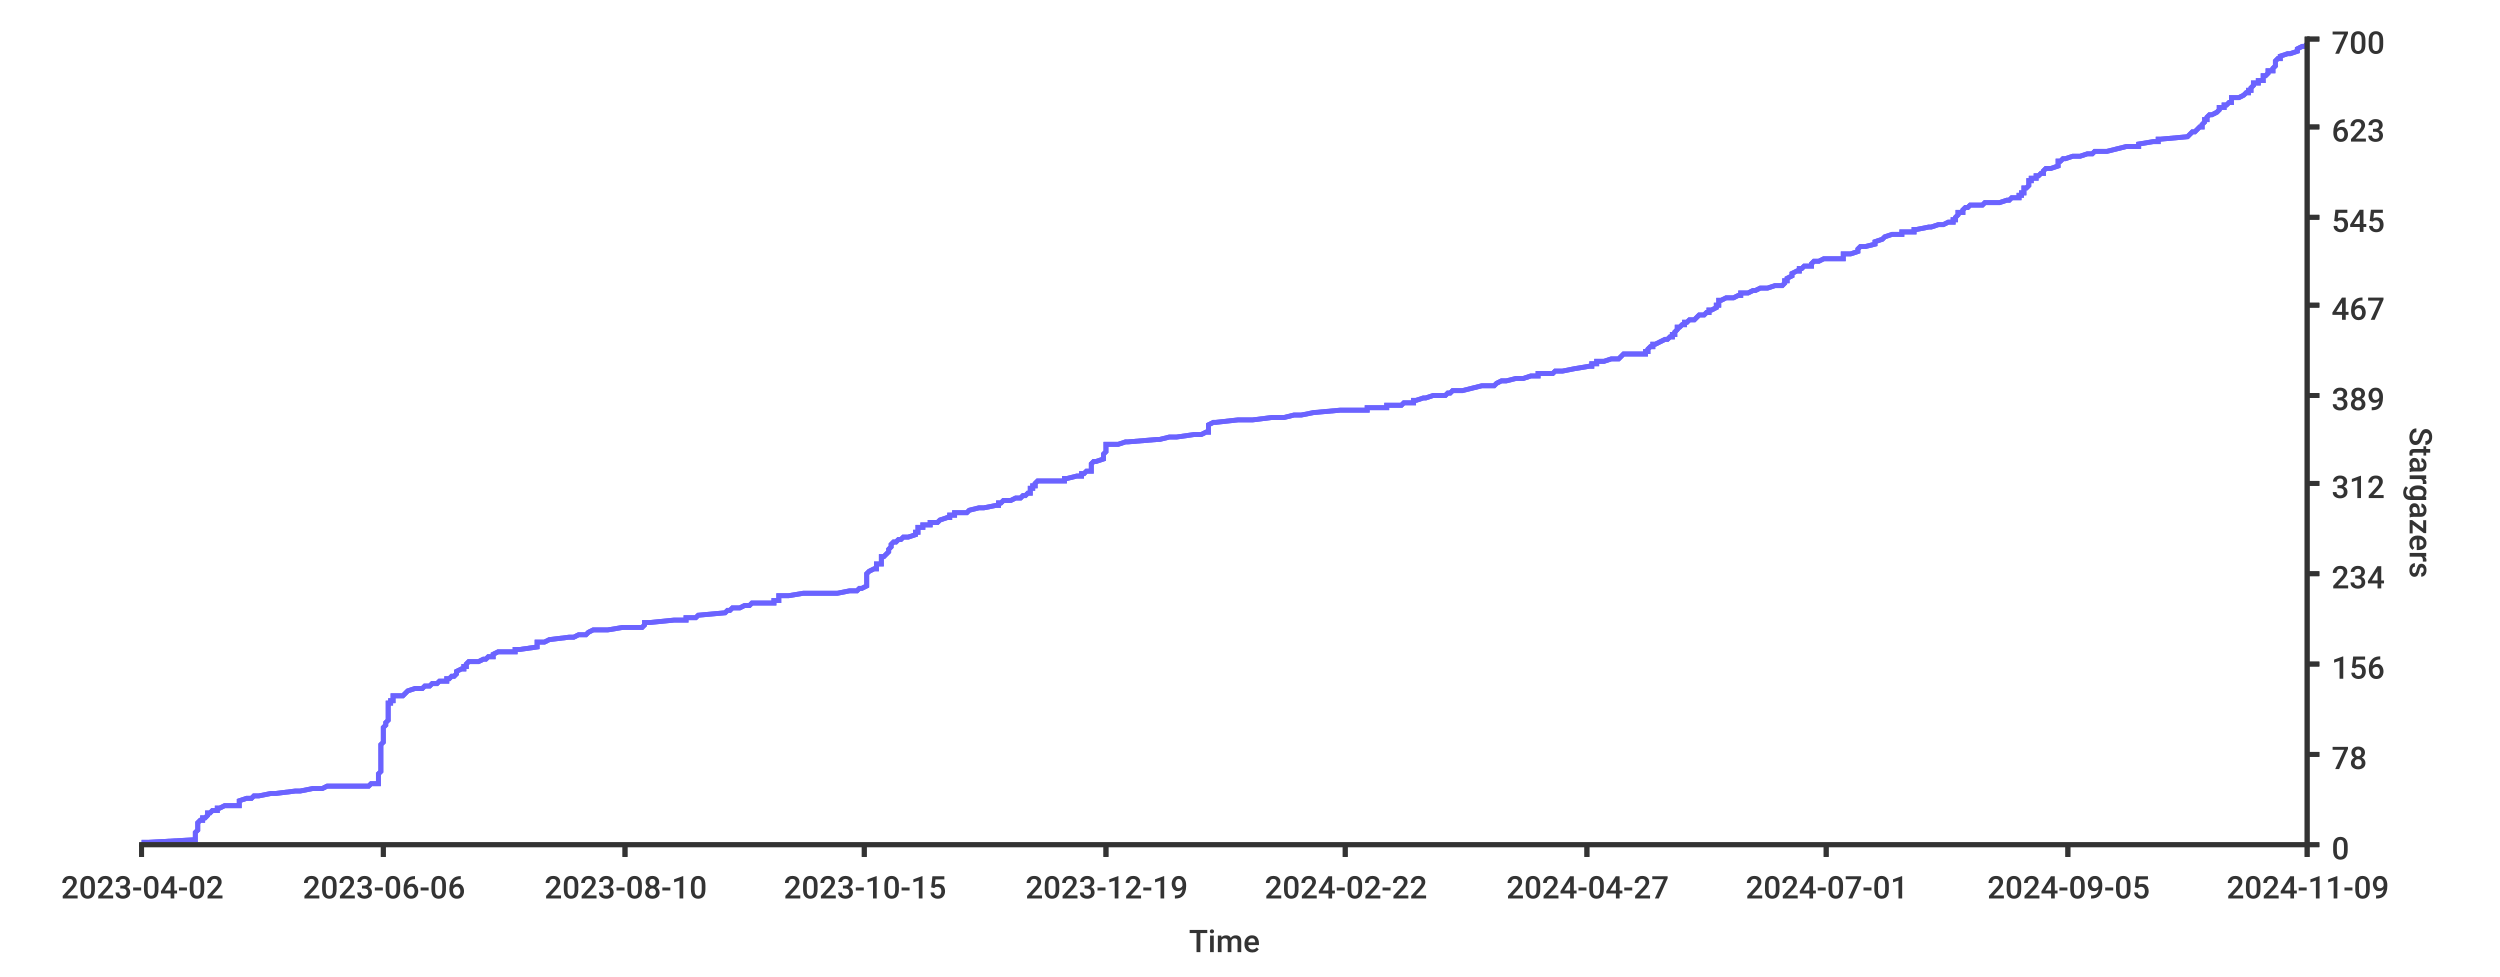
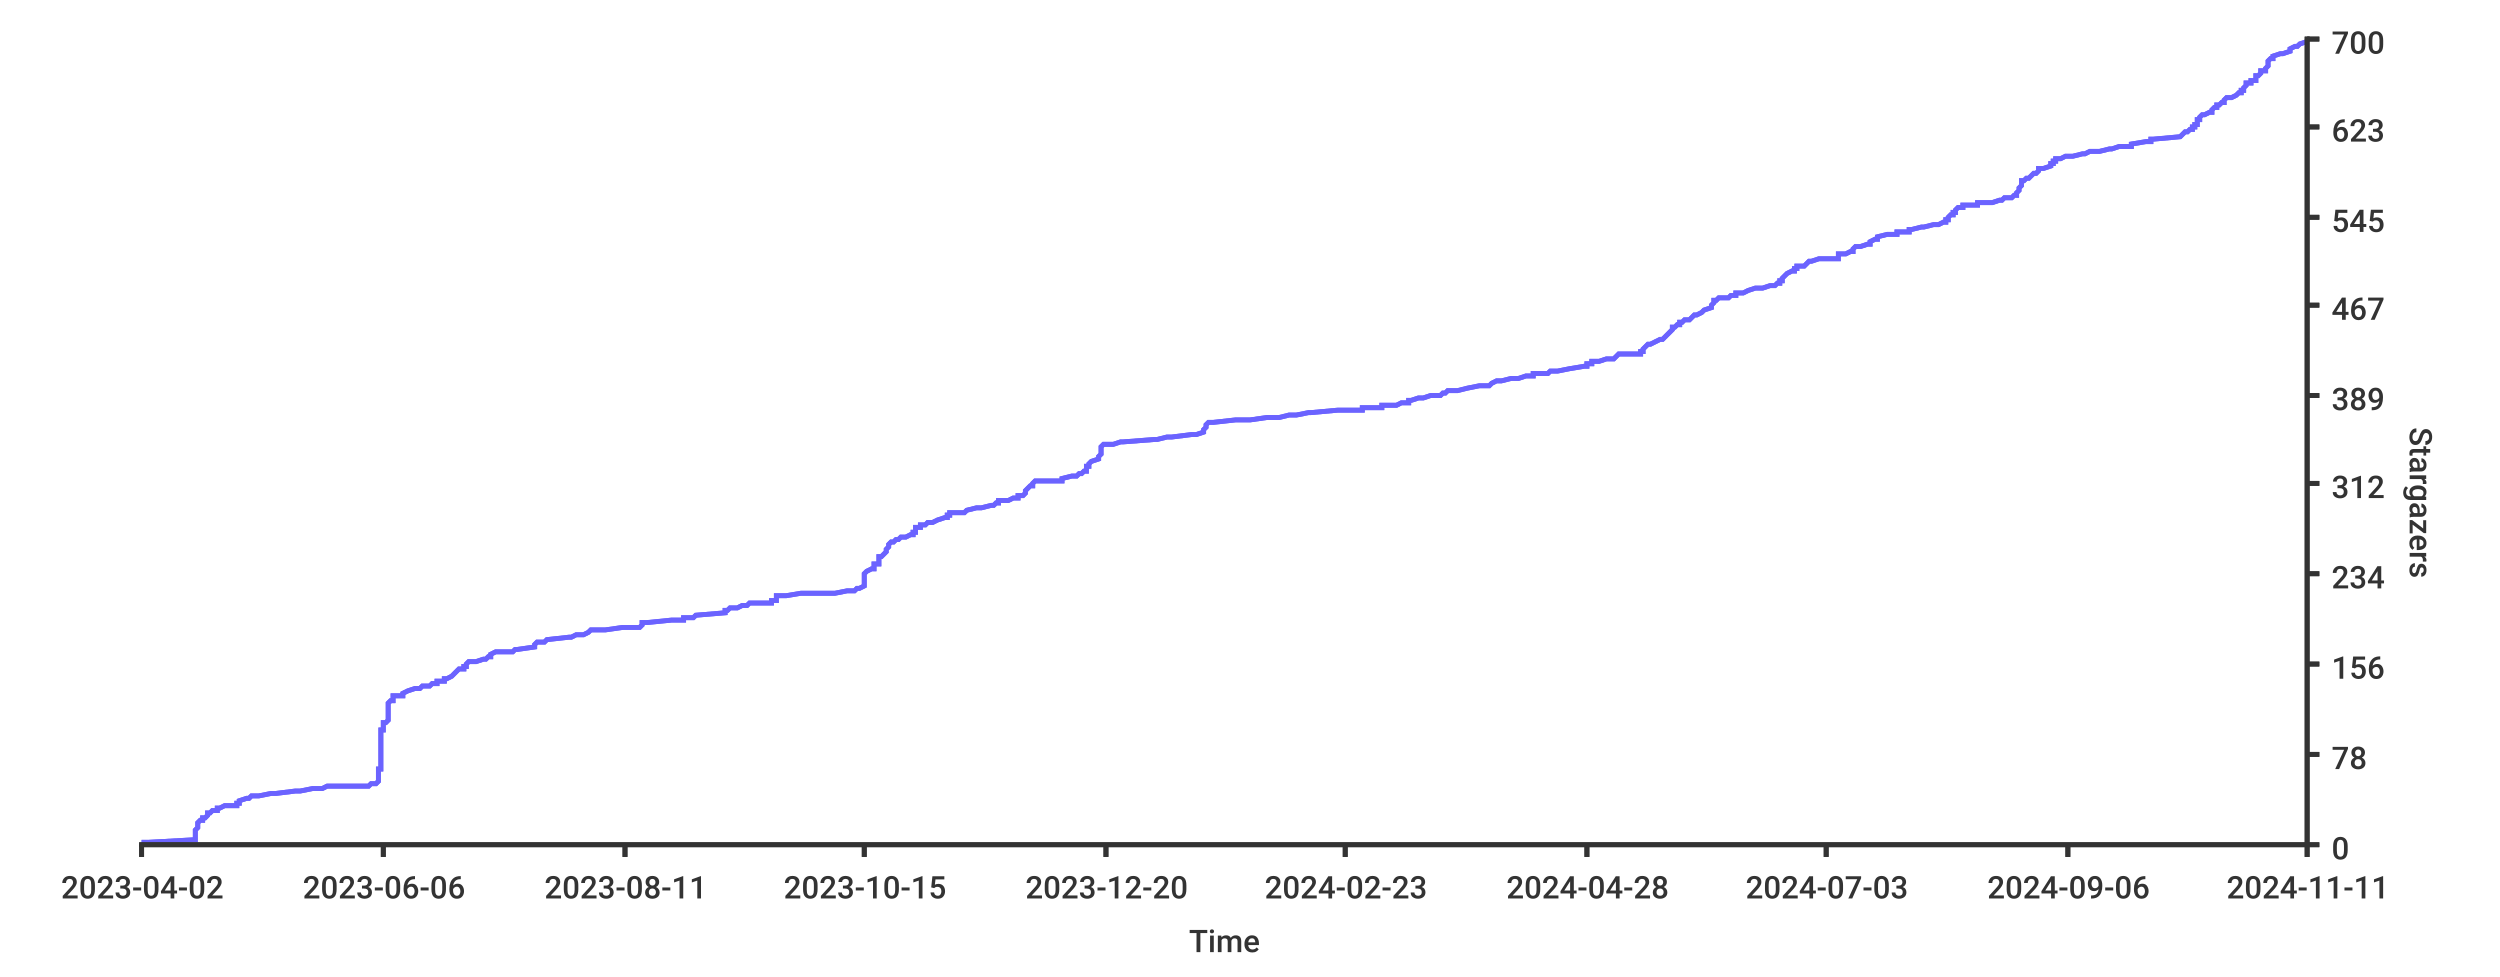
<svg xmlns="http://www.w3.org/2000/svg" width="1024px" height="400px">
  <style type="text/css">
path { fill: none; stroke: rgb(51,51,51); }
path.series { stroke: #6b63ff; }
rect.background { fill: rgb(255,255,255); stroke: none; }

text {
	stroke-width: 0;
	stroke: none;
	fill: rgba(51,51,51,1.0);
	font-size: 12.8px;
	font-family: 'Roboto Medium', sans-serif;
}
</style>
-   <rect x="0" y="0" width="1024px" height="400px" class="background" rx="8" />
-   <rect width="1024px" height="400px" class="background" rx="8" x="0" y="0" />
-   <path stroke-width="2" class="series" d="M 58 345 L 61 345 L 79 344 L 80 344 L 80 343 L 80 343 L 80 342 L 80 342 L 80 341 L 80 341 L 81 340 L 81 340 L 81 339 L 81 339 L 81 338 L 81 338 L 81 337 L 81 337 L 81 337 L 82 336 L 83 336 L 83 335 L 84 335 L 85 334 L 85 334 L 85 333 L 86 333 L 87 332 L 89 332 L 89 331 L 90 331 L 92 330 L 98 330 L 98 329 L 98 329 L 98 329 L 98 328 L 98 328 L 101 327 L 103 327 L 104 326 L 106 326 L 111 325 L 113 325 L 121 324 L 123 324 L 128 323 L 132 323 L 134 322 L 151 322 L 152 321 L 153 321 L 155 321 L 155 320 L 155 320 L 155 319 L 155 319 L 155 318 L 155 318 L 155 317 L 155 317 L 156 316 L 156 316 L 156 315 L 156 315 L 156 314 L 156 314 L 156 313 L 156 313 L 156 313 L 156 312 L 156 312 L 156 311 L 156 311 L 156 310 L 156 310 L 156 309 L 156 309 L 156 308 L 156 308 L 156 307 L 156 307 L 156 306 L 156 306 L 156 305 L 156 305 L 157 304 L 157 304 L 157 304 L 157 303 L 157 303 L 157 302 L 157 302 L 157 301 L 157 301 L 157 300 L 157 300 L 157 299 L 157 299 L 157 298 L 157 298 L 158 297 L 158 297 L 158 296 L 158 296 L 158 296 L 159 295 L 159 295 L 159 294 L 159 294 L 159 293 L 159 293 L 159 292 L 159 292 L 159 291 L 159 291 L 159 290 L 159 290 L 159 289 L 159 289 L 159 288 L 159 288 L 160 288 L 160 287 L 161 287 L 161 286 L 161 286 L 161 285 L 165 285 L 166 284 L 166 284 L 167 283 L 167 283 L 170 282 L 173 282 L 174 281 L 176 281 L 177 280 L 179 280 L 179 280 L 180 279 L 183 279 L 183 278 L 184 278 L 185 277 L 186 277 L 187 276 L 187 276 L 187 275 L 187 275 L 189 274 L 190 274 L 190 273 L 191 273 L 191 272 L 191 272 L 192 271 L 195 271 L 196 271 L 198 270 L 199 270 L 200 269 L 202 269 L 202 268 L 202 268 L 204 267 L 211 267 L 211 266 L 213 266 L 220 265 L 220 265 L 220 264 L 220 264 L 220 263 L 221 263 L 223 263 L 225 262 L 225 262 L 233 261 L 235 261 L 237 260 L 240 260 L 241 259 L 241 259 L 243 258 L 249 258 L 255 257 L 263 257 L 264 256 L 264 256 L 264 255 L 264 255 L 266 255 L 276 254 L 281 254 L 281 253 L 285 253 L 286 252 L 286 252 L 297 251 L 297 251 L 298 250 L 299 250 L 300 249 L 303 249 L 305 248 L 307 248 L 308 247 L 311 247 L 317 247 L 317 246 L 319 246 L 319 245 L 319 245 L 319 244 L 323 244 L 329 243 L 343 243 L 348 242 L 351 242 L 352 241 L 353 241 L 355 240 L 355 240 L 355 239 L 355 239 L 355 238 L 355 238 L 355 238 L 355 237 L 355 237 L 355 236 L 355 236 L 355 235 L 355 235 L 356 234 L 356 234 L 358 233 L 359 233 L 359 232 L 359 232 L 359 231 L 361 231 L 361 230 L 361 230 L 361 230 L 361 229 L 361 229 L 361 228 L 362 228 L 363 227 L 363 227 L 364 226 L 364 226 L 364 225 L 364 225 L 365 224 L 365 224 L 365 223 L 365 223 L 366 222 L 367 222 L 367 222 L 368 221 L 369 221 L 370 220 L 372 220 L 375 219 L 375 219 L 375 218 L 376 218 L 376 217 L 376 217 L 376 216 L 378 216 L 378 215 L 381 215 L 381 214 L 382 214 L 384 214 L 385 213 L 385 213 L 388 212 L 389 212 L 389 211 L 391 211 L 391 210 L 396 210 L 397 209 L 397 209 L 401 208 L 403 208 L 408 207 L 409 207 L 409 206 L 410 206 L 411 205 L 411 205 L 414 205 L 416 204 L 418 204 L 419 203 L 420 203 L 421 202 L 422 202 L 422 201 L 422 201 L 422 200 L 423 200 L 423 199 L 424 199 L 424 198 L 424 198 L 425 197 L 430 197 L 436 197 L 436 196 L 437 196 L 441 195 L 443 195 L 443 194 L 444 194 L 445 193 L 447 193 L 447 192 L 447 192 L 447 191 L 447 191 L 447 190 L 447 190 L 448 189 L 448 189 L 449 189 L 452 188 L 452 188 L 452 187 L 452 187 L 452 186 L 452 186 L 453 185 L 453 185 L 453 184 L 453 184 L 453 183 L 453 183 L 453 182 L 458 182 L 461 181 L 461 181 L 462 181 L 474 180 L 475 180 L 479 179 L 482 179 L 489 178 L 492 178 L 494 177 L 495 177 L 495 176 L 495 176 L 495 175 L 495 175 L 495 174 L 495 174 L 497 173 L 498 173 L 507 172 L 510 172 L 513 172 L 521 171 L 526 171 L 530 170 L 533 170 L 538 169 L 538 169 L 549 168 L 560 168 L 560 167 L 568 167 L 568 166 L 574 166 L 575 165 L 579 165 L 579 164 L 579 164 L 580 164 L 583 163 L 584 163 L 587 162 L 592 162 L 593 161 L 594 161 L 595 160 L 599 160 L 603 159 L 603 159 L 607 158 L 612 158 L 613 157 L 613 157 L 615 156 L 616 156 L 617 156 L 621 155 L 624 155 L 627 154 L 630 154 L 630 153 L 636 153 L 637 152 L 640 152 L 645 151 L 645 151 L 651 150 L 652 150 L 652 149 L 654 149 L 654 148 L 657 148 L 657 148 L 660 147 L 663 147 L 664 146 L 664 146 L 665 145 L 674 145 L 674 144 L 675 144 L 675 143 L 675 143 L 676 142 L 677 142 L 677 141 L 678 141 L 680 140 L 680 140 L 682 139 L 682 139 L 683 139 L 684 138 L 685 138 L 685 137 L 686 137 L 686 136 L 686 136 L 687 135 L 687 135 L 687 134 L 688 134 L 689 133 L 690 133 L 690 132 L 691 132 L 692 131 L 692 131 L 694 131 L 695 130 L 695 130 L 696 129 L 698 129 L 699 128 L 700 128 L 700 127 L 701 127 L 703 126 L 703 126 L 703 125 L 704 125 L 704 124 L 704 124 L 704 123 L 705 123 L 705 123 L 707 122 L 710 122 L 712 121 L 713 121 L 713 120 L 716 120 L 718 119 L 719 119 L 721 118 L 724 118 L 727 117 L 730 117 L 731 116 L 731 116 L 731 115 L 731 115 L 732 115 L 732 114 L 732 114 L 734 113 L 734 113 L 734 112 L 734 112 L 736 111 L 737 111 L 737 110 L 738 110 L 739 109 L 742 109 L 742 108 L 742 108 L 743 107 L 745 107 L 747 106 L 750 106 L 755 106 L 755 105 L 755 105 L 755 104 L 758 104 L 761 103 L 761 103 L 761 102 L 761 102 L 762 101 L 764 101 L 768 100 L 768 100 L 768 99 L 768 99 L 771 98 L 771 98 L 771 98 L 772 97 L 772 97 L 775 96 L 779 96 L 779 95 L 784 95 L 784 94 L 785 94 L 790 93 L 791 93 L 794 92 L 796 92 L 798 91 L 800 91 L 800 90 L 800 90 L 801 90 L 801 89 L 801 89 L 802 88 L 802 88 L 802 87 L 804 87 L 804 86 L 804 86 L 805 85 L 806 85 L 807 84 L 812 84 L 813 83 L 819 83 L 822 82 L 822 82 L 823 82 L 824 81 L 827 81 L 827 80 L 828 80 L 828 79 L 829 79 L 829 78 L 829 78 L 829 77 L 830 77 L 831 76 L 831 76 L 831 75 L 831 75 L 831 74 L 832 74 L 832 73 L 832 73 L 834 73 L 834 72 L 835 72 L 836 71 L 837 71 L 837 70 L 837 70 L 838 69 L 840 69 L 843 68 L 843 68 L 843 67 L 843 67 L 843 66 L 844 66 L 845 65 L 845 65 L 846 65 L 849 64 L 852 64 L 855 63 L 857 63 L 858 62 L 863 62 L 867 61 L 867 61 L 871 60 L 876 60 L 876 59 L 876 59 L 882 58 L 884 58 L 884 57 L 885 57 L 885 57 L 896 56 L 896 56 L 897 55 L 897 55 L 898 54 L 899 54 L 900 53 L 900 53 L 901 52 L 902 52 L 902 51 L 902 51 L 903 50 L 903 50 L 903 49 L 904 49 L 904 49 L 904 48 L 904 48 L 905 47 L 906 47 L 908 46 L 908 46 L 909 45 L 909 45 L 909 44 L 911 44 L 911 43 L 912 43 L 913 42 L 914 42 L 914 41 L 914 41 L 914 40 L 917 40 L 917 40 L 919 39 L 919 39 L 920 38 L 921 38 L 921 37 L 922 37 L 922 36 L 922 36 L 923 35 L 923 35 L 923 34 L 925 34 L 925 33 L 927 33 L 927 32 L 927 32 L 927 32 L 927 31 L 928 31 L 929 30 L 929 30 L 929 29 L 931 29 L 931 28 L 931 28 L 932 27 L 932 27 L 932 26 L 932 26 L 932 25 L 932 25 L 933 24 L 933 24 L 934 24 L 934 23 L 934 23 L 937 22 L 938 22 L 941 21 L 941 21 L 941 20 L 941 20 L 943 19 L 944 19 L 945 18 L 945 18" />
-   <path stroke-width="2" class="series" d="M 58 345 L 61 345 L 79 344 L 80 344 L 80 343 L 80 343 L 80 342 L 80 342 L 80 341 L 80 341 L 81 340 L 81 340 L 81 339 L 81 339 L 81 338 L 81 338 L 81 337 L 81 337 L 81 337 L 82 336 L 83 336 L 83 335 L 84 335 L 85 334 L 85 334 L 85 333 L 86 333 L 87 332 L 89 332 L 89 331 L 90 331 L 92 330 L 98 330 L 98 329 L 98 329 L 98 329 L 98 328 L 98 328 L 101 327 L 103 327 L 104 326 L 106 326 L 111 325 L 113 325 L 121 324 L 123 324 L 128 323 L 132 323 L 134 322 L 151 322 L 152 321 L 153 321 L 155 321 L 155 320 L 155 320 L 155 319 L 155 319 L 155 318 L 155 318 L 155 317 L 155 317 L 156 316 L 156 316 L 156 315 L 156 315 L 156 314 L 156 314 L 156 313 L 156 313 L 156 313 L 156 312 L 156 312 L 156 311 L 156 311 L 156 310 L 156 310 L 156 309 L 156 309 L 156 308 L 156 308 L 156 307 L 156 307 L 156 306 L 156 306 L 156 305 L 156 305 L 157 304 L 157 304 L 157 304 L 157 303 L 157 303 L 157 302 L 157 302 L 157 301 L 157 301 L 157 300 L 157 300 L 157 299 L 157 299 L 157 298 L 157 298 L 158 297 L 158 297 L 158 296 L 158 296 L 158 296 L 159 295 L 159 295 L 159 294 L 159 294 L 159 293 L 159 293 L 159 292 L 159 292 L 159 291 L 159 291 L 159 290 L 159 290 L 159 289 L 159 289 L 159 288 L 159 288 L 160 288 L 160 287 L 161 287 L 161 286 L 161 286 L 161 285 L 165 285 L 166 284 L 166 284 L 167 283 L 167 283 L 170 282 L 173 282 L 174 281 L 176 281 L 177 280 L 179 280 L 179 280 L 180 279 L 183 279 L 183 278 L 184 278 L 185 277 L 186 277 L 187 276 L 187 276 L 187 275 L 187 275 L 189 274 L 190 274 L 190 273 L 191 273 L 191 272 L 191 272 L 192 271 L 195 271 L 196 271 L 198 270 L 199 270 L 200 269 L 202 269 L 202 268 L 202 268 L 204 267 L 211 267 L 211 266 L 213 266 L 220 265 L 220 265 L 220 264 L 220 264 L 220 263 L 221 263 L 223 263 L 225 262 L 225 262 L 233 261 L 235 261 L 237 260 L 240 260 L 241 259 L 241 259 L 243 258 L 249 258 L 255 257 L 263 257 L 264 256 L 264 256 L 264 255 L 264 255 L 266 255 L 276 254 L 281 254 L 281 253 L 285 253 L 286 252 L 286 252 L 297 251 L 297 251 L 298 250 L 299 250 L 300 249 L 303 249 L 305 248 L 307 248 L 308 247 L 311 247 L 317 247 L 317 246 L 319 246 L 319 245 L 319 245 L 319 244 L 323 244 L 329 243 L 343 243 L 348 242 L 351 242 L 352 241 L 353 241 L 355 240 L 355 240 L 355 239 L 355 239 L 355 238 L 355 238 L 355 238 L 355 237 L 355 237 L 355 236 L 355 236 L 355 235 L 355 235 L 356 234 L 356 234 L 358 233 L 359 233 L 359 232 L 359 232 L 359 231 L 361 231 L 361 230 L 361 230 L 361 230 L 361 229 L 361 229 L 361 228 L 362 228 L 363 227 L 363 227 L 364 226 L 364 226 L 364 225 L 364 225 L 365 224 L 365 224 L 365 223 L 365 223 L 366 222 L 367 222 L 367 222 L 368 221 L 369 221 L 370 220 L 372 220 L 375 219 L 375 219 L 375 218 L 376 218 L 376 217 L 376 217 L 376 216 L 378 216 L 378 215 L 381 215 L 381 214 L 382 214 L 384 214 L 385 213 L 385 213 L 388 212 L 389 212 L 389 211 L 391 211 L 391 210 L 396 210 L 397 209 L 397 209 L 401 208 L 403 208 L 408 207 L 409 207 L 409 206 L 410 206 L 411 205 L 411 205 L 414 205 L 416 204 L 418 204 L 419 203 L 420 203 L 421 202 L 422 202 L 422 201 L 422 201 L 422 200 L 423 200 L 423 199 L 424 199 L 424 198 L 424 198 L 425 197 L 430 197 L 436 197 L 436 196 L 437 196 L 441 195 L 443 195 L 443 194 L 444 194 L 445 193 L 447 193 L 447 192 L 447 192 L 447 191 L 447 191 L 447 190 L 447 190 L 448 189 L 448 189 L 449 189 L 452 188 L 452 188 L 452 187 L 452 187 L 452 186 L 452 186 L 453 185 L 453 185 L 453 184 L 453 184 L 453 183 L 453 183 L 453 182 L 458 182 L 461 181 L 461 181 L 462 181 L 474 180 L 475 180 L 479 179 L 482 179 L 489 178 L 492 178 L 494 177 L 495 177 L 495 176 L 495 176 L 495 175 L 495 175 L 495 174 L 495 174 L 497 173 L 498 173 L 507 172 L 510 172 L 513 172 L 521 171 L 526 171 L 530 170 L 533 170 L 538 169 L 538 169 L 549 168 L 560 168 L 560 167 L 568 167 L 568 166 L 574 166 L 575 165 L 579 165 L 579 164 L 579 164 L 580 164 L 583 163 L 584 163 L 587 162 L 592 162 L 593 161 L 594 161 L 595 160 L 599 160 L 603 159 L 603 159 L 607 158 L 612 158 L 613 157 L 613 157 L 615 156 L 616 156 L 617 156 L 621 155 L 624 155 L 627 154 L 630 154 L 630 153 L 636 153 L 637 152 L 640 152 L 645 151 L 645 151 L 651 150 L 652 150 L 652 149 L 654 149 L 654 148 L 657 148 L 657 148 L 660 147 L 663 147 L 664 146 L 664 146 L 665 145 L 674 145 L 674 144 L 675 144 L 675 143 L 675 143 L 676 142 L 677 142 L 677 141 L 678 141 L 680 140 L 680 140 L 682 139 L 682 139 L 683 139 L 684 138 L 685 138 L 685 137 L 686 137 L 686 136 L 686 136 L 687 135 L 687 135 L 687 134 L 688 134 L 689 133 L 690 133 L 690 132 L 691 132 L 692 131 L 692 131 L 694 131 L 695 130 L 695 130 L 696 129 L 698 129 L 699 128 L 700 128 L 700 127 L 701 127 L 703 126 L 703 126 L 703 125 L 704 125 L 704 124 L 704 124 L 704 123 L 705 123 L 705 123 L 707 122 L 710 122 L 712 121 L 713 121 L 713 120 L 716 120 L 718 119 L 719 119 L 721 118 L 724 118 L 727 117 L 730 117 L 731 116 L 731 116 L 731 115 L 731 115 L 732 115 L 732 114 L 732 114 L 734 113 L 734 113 L 734 112 L 734 112 L 736 111 L 737 111 L 737 110 L 738 110 L 739 109 L 742 109 L 742 108 L 742 108 L 743 107 L 745 107 L 747 106 L 750 106 L 755 106 L 755 105 L 755 105 L 755 104 L 758 104 L 761 103 L 761 103 L 761 102 L 761 102 L 762 101 L 764 101 L 768 100 L 768 100 L 768 99 L 768 99 L 771 98 L 771 98 L 771 98 L 772 97 L 772 97 L 775 96 L 779 96 L 779 95 L 784 95 L 784 94 L 785 94 L 790 93 L 791 93 L 794 92 L 796 92 L 798 91 L 800 91 L 800 90 L 800 90 L 801 90 L 801 89 L 801 89 L 802 88 L 802 88 L 802 87 L 804 87 L 804 86 L 804 86 L 805 85 L 806 85 L 807 84 L 812 84 L 813 83 L 819 83 L 822 82 L 822 82 L 823 82 L 824 81 L 827 81 L 827 80 L 828 80 L 828 79 L 829 79 L 829 78 L 829 78 L 829 77 L 830 77 L 831 76 L 831 76 L 831 75 L 831 75 L 831 74 L 832 74 L 832 73 L 832 73 L 834 73 L 834 72 L 835 72 L 836 71 L 837 71 L 837 70 L 837 70 L 838 69 L 840 69 L 843 68 L 843 68 L 843 67 L 843 67 L 843 66 L 844 66 L 845 65 L 845 65 L 846 65 L 849 64 L 852 64 L 855 63 L 857 63 L 858 62 L 863 62 L 867 61 L 867 61 L 871 60 L 876 60 L 876 59 L 876 59 L 882 58 L 884 58 L 884 57 L 885 57 L 885 57 L 896 56 L 896 56 L 897 55 L 897 55 L 898 54 L 899 54 L 900 53 L 900 53 L 901 52 L 902 52 L 902 51 L 902 51 L 903 50 L 903 50 L 903 49 L 904 49 L 904 49 L 904 48 L 904 48 L 905 47 L 906 47 L 908 46 L 908 46 L 909 45 L 909 45 L 909 44 L 911 44 L 911 43 L 912 43 L 913 42 L 914 42 L 914 41 L 914 41 L 914 40 L 917 40 L 917 40 L 919 39 L 919 39 L 920 38 L 921 38 L 921 37 L 922 37 L 922 36 L 922 36 L 923 35 L 923 35 L 923 34 L 925 34 L 925 33 L 927 33 L 927 32 L 927 32 L 927 32 L 927 31 L 928 31 L 929 30 L 929 30 L 929 29 L 931 29 L 931 28 L 931 28 L 932 27 L 932 27 L 932 26 L 932 26 L 932 25 L 932 25 L 933 24 L 933 24 L 934 24 L 934 23 L 934 23 L 937 22 L 938 22 L 941 21 L 941 21 L 941 20 L 941 20 L 943 19 L 944 19 L 945 18 L 945 18" />
+   <rect y="0" width="1024px" height="400px" class="background" rx="8" x="0" />
+   <rect height="400px" class="background" rx="8" x="0" y="0" width="1024px" />
+   <path stroke-width="2" class="series" d="M 58 345 L 61 345 L 79 344 L 80 344 L 80 343 L 80 343 L 80 342 L 80 342 L 80 341 L 80 341 L 80 340 L 80 340 L 81 339 L 81 339 L 81 338 L 81 338 L 81 337 L 81 337 L 81 337 L 82 336 L 83 336 L 83 335 L 84 335 L 85 334 L 85 334 L 85 333 L 86 333 L 87 332 L 89 332 L 89 331 L 90 331 L 92 330 L 97 330 L 97 329 L 97 329 L 98 329 L 98 328 L 98 328 L 101 327 L 102 327 L 103 326 L 106 326 L 111 325 L 113 325 L 121 324 L 123 324 L 128 323 L 132 323 L 134 322 L 151 322 L 152 321 L 152 321 L 154 321 L 155 320 L 155 320 L 155 319 L 155 319 L 155 318 L 155 318 L 155 317 L 155 317 L 155 316 L 155 316 L 155 315 L 156 315 L 156 314 L 156 314 L 156 313 L 156 313 L 156 313 L 156 312 L 156 312 L 156 311 L 156 311 L 156 310 L 156 310 L 156 309 L 156 309 L 156 308 L 156 308 L 156 307 L 156 307 L 156 306 L 156 306 L 156 305 L 156 305 L 156 304 L 156 304 L 156 304 L 156 303 L 156 303 L 156 302 L 156 302 L 156 301 L 156 301 L 156 300 L 156 300 L 156 299 L 157 299 L 157 298 L 157 298 L 157 297 L 157 297 L 157 296 L 158 296 L 158 296 L 159 295 L 159 295 L 159 294 L 159 294 L 159 293 L 159 293 L 159 292 L 159 292 L 159 291 L 159 291 L 159 290 L 159 290 L 159 289 L 159 289 L 159 288 L 159 288 L 159 288 L 160 287 L 161 287 L 161 286 L 161 286 L 161 285 L 165 285 L 165 284 L 165 284 L 167 283 L 167 283 L 170 282 L 172 282 L 173 281 L 176 281 L 177 280 L 178 280 L 179 280 L 179 279 L 182 279 L 182 278 L 183 278 L 185 277 L 185 277 L 186 276 L 186 276 L 187 275 L 187 275 L 188 274 L 190 274 L 190 273 L 191 273 L 191 272 L 191 272 L 192 271 L 194 271 L 195 271 L 198 270 L 199 270 L 200 269 L 201 269 L 201 268 L 201 268 L 203 267 L 210 267 L 211 266 L 212 266 L 219 265 L 219 265 L 219 264 L 219 264 L 220 263 L 221 263 L 223 263 L 224 262 L 224 262 L 233 261 L 234 261 L 236 260 L 239 260 L 241 259 L 241 259 L 242 258 L 248 258 L 255 257 L 262 257 L 263 256 L 263 256 L 263 255 L 263 255 L 265 255 L 275 254 L 280 254 L 280 253 L 284 253 L 285 252 L 285 252 L 297 251 L 297 251 L 297 250 L 298 250 L 299 249 L 302 249 L 304 248 L 306 248 L 307 247 L 310 247 L 316 247 L 316 246 L 318 246 L 318 245 L 318 245 L 318 244 L 322 244 L 328 243 L 342 243 L 347 242 L 350 242 L 351 241 L 352 241 L 354 240 L 354 240 L 354 239 L 354 239 L 354 238 L 354 238 L 354 238 L 354 237 L 354 237 L 354 236 L 354 236 L 354 235 L 354 235 L 355 234 L 355 234 L 357 233 L 358 233 L 358 232 L 358 232 L 358 231 L 360 231 L 360 230 L 360 230 L 360 230 L 360 229 L 360 229 L 360 228 L 361 228 L 362 227 L 362 227 L 363 226 L 363 226 L 363 225 L 363 225 L 364 224 L 364 224 L 364 223 L 364 223 L 365 222 L 366 222 L 366 222 L 367 221 L 368 221 L 369 220 L 371 220 L 373 219 L 374 219 L 374 218 L 375 218 L 375 217 L 375 217 L 375 216 L 377 216 L 377 215 L 379 215 L 380 214 L 380 214 L 382 214 L 384 213 L 384 213 L 387 212 L 388 212 L 388 211 L 389 211 L 389 210 L 395 210 L 396 209 L 396 209 L 400 208 L 402 208 L 406 207 L 407 207 L 408 206 L 409 206 L 409 205 L 409 205 L 413 205 L 415 204 L 417 204 L 417 203 L 419 203 L 420 202 L 420 202 L 420 201 L 420 201 L 421 200 L 421 200 L 422 199 L 423 199 L 423 198 L 423 198 L 424 197 L 429 197 L 435 197 L 435 196 L 435 196 L 439 195 L 441 195 L 442 194 L 443 194 L 444 193 L 445 193 L 445 192 L 445 192 L 445 191 L 446 191 L 446 190 L 446 190 L 447 189 L 447 189 L 447 189 L 450 188 L 450 188 L 450 187 L 450 187 L 451 186 L 451 186 L 451 185 L 451 185 L 451 184 L 451 184 L 451 183 L 451 183 L 452 182 L 456 182 L 459 181 L 459 181 L 460 181 L 473 180 L 474 180 L 478 179 L 480 179 L 488 178 L 490 178 L 493 177 L 493 177 L 493 176 L 493 176 L 494 175 L 494 175 L 494 174 L 494 174 L 495 173 L 497 173 L 506 172 L 508 172 L 512 172 L 519 171 L 524 171 L 528 170 L 531 170 L 536 169 L 537 169 L 548 168 L 558 168 L 558 167 L 566 167 L 566 166 L 572 166 L 574 165 L 577 165 L 577 164 L 578 164 L 578 164 L 581 163 L 583 163 L 586 162 L 590 162 L 591 161 L 592 161 L 593 160 L 597 160 L 601 159 L 601 159 L 606 158 L 610 158 L 611 157 L 611 157 L 613 156 L 614 156 L 615 156 L 619 155 L 622 155 L 625 154 L 628 154 L 628 153 L 634 153 L 635 152 L 638 152 L 643 151 L 643 151 L 649 150 L 650 150 L 650 149 L 652 149 L 652 148 L 655 148 L 655 148 L 658 147 L 661 147 L 662 146 L 662 146 L 663 145 L 672 145 L 672 144 L 673 144 L 673 143 L 673 143 L 674 142 L 674 142 L 675 141 L 676 141 L 678 140 L 678 140 L 680 139 L 680 139 L 681 139 L 682 138 L 682 138 L 683 137 L 683 137 L 684 136 L 684 136 L 685 135 L 685 135 L 685 134 L 686 134 L 687 133 L 688 133 L 688 132 L 689 132 L 690 131 L 690 131 L 692 131 L 693 130 L 693 130 L 694 129 L 695 129 L 697 128 L 697 128 L 698 127 L 698 127 L 701 126 L 701 126 L 701 125 L 701 125 L 702 124 L 702 124 L 702 123 L 703 123 L 703 123 L 704 122 L 708 122 L 709 121 L 711 121 L 711 120 L 714 120 L 716 119 L 716 119 L 719 118 L 722 118 L 725 117 L 727 117 L 728 116 L 729 116 L 729 115 L 729 115 L 730 115 L 730 114 L 730 114 L 731 113 L 731 113 L 732 112 L 732 112 L 734 111 L 735 111 L 735 110 L 736 110 L 736 109 L 739 109 L 740 108 L 740 108 L 741 107 L 742 107 L 745 106 L 748 106 L 753 106 L 753 105 L 753 105 L 753 104 L 756 104 L 758 103 L 759 103 L 759 102 L 759 102 L 760 101 L 762 101 L 765 100 L 766 100 L 766 99 L 766 99 L 768 98 L 769 98 L 769 98 L 769 97 L 769 97 L 773 96 L 777 96 L 777 95 L 782 95 L 782 94 L 783 94 L 787 93 L 788 93 L 792 92 L 794 92 L 796 91 L 797 91 L 797 90 L 798 90 L 798 90 L 798 89 L 798 89 L 799 88 L 800 88 L 800 87 L 801 87 L 801 86 L 801 86 L 802 85 L 804 85 L 804 84 L 810 84 L 810 83 L 816 83 L 819 82 L 819 82 L 820 82 L 821 81 L 824 81 L 825 80 L 826 80 L 826 79 L 826 79 L 827 78 L 827 78 L 827 77 L 827 77 L 828 76 L 828 76 L 828 75 L 828 75 L 828 74 L 829 74 L 830 73 L 830 73 L 831 73 L 832 72 L 832 72 L 833 71 L 834 71 L 835 70 L 835 70 L 835 69 L 837 69 L 840 68 L 840 68 L 840 67 L 841 67 L 841 66 L 842 66 L 842 65 L 842 65 L 844 65 L 846 64 L 849 64 L 853 63 L 854 63 L 856 62 L 860 62 L 864 61 L 865 61 L 868 60 L 873 60 L 873 59 L 873 59 L 879 58 L 881 58 L 881 57 L 882 57 L 882 57 L 893 56 L 893 56 L 894 55 L 894 55 L 895 54 L 896 54 L 897 53 L 898 53 L 898 52 L 899 52 L 899 51 L 900 51 L 900 50 L 900 50 L 900 49 L 901 49 L 901 49 L 901 48 L 901 48 L 902 47 L 903 47 L 905 46 L 906 46 L 906 45 L 906 45 L 907 44 L 908 44 L 908 43 L 909 43 L 910 42 L 911 42 L 911 41 L 911 41 L 912 40 L 914 40 L 914 40 L 916 39 L 916 39 L 917 38 L 918 38 L 918 37 L 919 37 L 919 36 L 919 36 L 920 35 L 920 35 L 920 34 L 922 34 L 922 33 L 924 33 L 924 32 L 924 32 L 924 32 L 924 31 L 925 31 L 926 30 L 926 30 L 926 29 L 928 29 L 928 28 L 928 28 L 929 27 L 929 27 L 929 26 L 929 26 L 929 25 L 929 25 L 930 24 L 930 24 L 931 24 L 931 23 L 931 23 L 934 22 L 935 22 L 938 21 L 938 21 L 938 20 L 938 20 L 940 19 L 941 19 L 942 18 L 942 18 L 945 17" />
+   <path stroke-width="2" class="series" d="M 58 345 L 61 345 L 79 344 L 80 344 L 80 343 L 80 343 L 80 342 L 80 342 L 80 341 L 80 341 L 80 340 L 80 340 L 81 339 L 81 339 L 81 338 L 81 338 L 81 337 L 81 337 L 81 337 L 82 336 L 83 336 L 83 335 L 84 335 L 85 334 L 85 334 L 85 333 L 86 333 L 87 332 L 89 332 L 89 331 L 90 331 L 92 330 L 97 330 L 97 329 L 97 329 L 98 329 L 98 328 L 98 328 L 101 327 L 102 327 L 103 326 L 106 326 L 111 325 L 113 325 L 121 324 L 123 324 L 128 323 L 132 323 L 134 322 L 151 322 L 152 321 L 152 321 L 154 321 L 155 320 L 155 320 L 155 319 L 155 319 L 155 318 L 155 318 L 155 317 L 155 317 L 155 316 L 155 316 L 155 315 L 156 315 L 156 314 L 156 314 L 156 313 L 156 313 L 156 313 L 156 312 L 156 312 L 156 311 L 156 311 L 156 310 L 156 310 L 156 309 L 156 309 L 156 308 L 156 308 L 156 307 L 156 307 L 156 306 L 156 306 L 156 305 L 156 305 L 156 304 L 156 304 L 156 304 L 156 303 L 156 303 L 156 302 L 156 302 L 156 301 L 156 301 L 156 300 L 156 300 L 156 299 L 157 299 L 157 298 L 157 298 L 157 297 L 157 297 L 157 296 L 158 296 L 158 296 L 159 295 L 159 295 L 159 294 L 159 294 L 159 293 L 159 293 L 159 292 L 159 292 L 159 291 L 159 291 L 159 290 L 159 290 L 159 289 L 159 289 L 159 288 L 159 288 L 159 288 L 160 287 L 161 287 L 161 286 L 161 286 L 161 285 L 165 285 L 165 284 L 165 284 L 167 283 L 167 283 L 170 282 L 172 282 L 173 281 L 176 281 L 177 280 L 178 280 L 179 280 L 179 279 L 182 279 L 182 278 L 183 278 L 185 277 L 185 277 L 186 276 L 186 276 L 187 275 L 187 275 L 188 274 L 190 274 L 190 273 L 191 273 L 191 272 L 191 272 L 192 271 L 194 271 L 195 271 L 198 270 L 199 270 L 200 269 L 201 269 L 201 268 L 201 268 L 203 267 L 210 267 L 211 266 L 212 266 L 219 265 L 219 265 L 219 264 L 219 264 L 220 263 L 221 263 L 223 263 L 224 262 L 224 262 L 233 261 L 234 261 L 236 260 L 239 260 L 241 259 L 241 259 L 242 258 L 248 258 L 255 257 L 262 257 L 263 256 L 263 256 L 263 255 L 263 255 L 265 255 L 275 254 L 280 254 L 280 253 L 284 253 L 285 252 L 285 252 L 297 251 L 297 251 L 297 250 L 298 250 L 299 249 L 302 249 L 304 248 L 306 248 L 307 247 L 310 247 L 316 247 L 316 246 L 318 246 L 318 245 L 318 245 L 318 244 L 322 244 L 328 243 L 342 243 L 347 242 L 350 242 L 351 241 L 352 241 L 354 240 L 354 240 L 354 239 L 354 239 L 354 238 L 354 238 L 354 238 L 354 237 L 354 237 L 354 236 L 354 236 L 354 235 L 354 235 L 355 234 L 355 234 L 357 233 L 358 233 L 358 232 L 358 232 L 358 231 L 360 231 L 360 230 L 360 230 L 360 230 L 360 229 L 360 229 L 360 228 L 361 228 L 362 227 L 362 227 L 363 226 L 363 226 L 363 225 L 363 225 L 364 224 L 364 224 L 364 223 L 364 223 L 365 222 L 366 222 L 366 222 L 367 221 L 368 221 L 369 220 L 371 220 L 373 219 L 374 219 L 374 218 L 375 218 L 375 217 L 375 217 L 375 216 L 377 216 L 377 215 L 379 215 L 380 214 L 380 214 L 382 214 L 384 213 L 384 213 L 387 212 L 388 212 L 388 211 L 389 211 L 389 210 L 395 210 L 396 209 L 396 209 L 400 208 L 402 208 L 406 207 L 407 207 L 408 206 L 409 206 L 409 205 L 409 205 L 413 205 L 415 204 L 417 204 L 417 203 L 419 203 L 420 202 L 420 202 L 420 201 L 420 201 L 421 200 L 421 200 L 422 199 L 423 199 L 423 198 L 423 198 L 424 197 L 429 197 L 435 197 L 435 196 L 435 196 L 439 195 L 441 195 L 442 194 L 443 194 L 444 193 L 445 193 L 445 192 L 445 192 L 445 191 L 446 191 L 446 190 L 446 190 L 447 189 L 447 189 L 447 189 L 450 188 L 450 188 L 450 187 L 450 187 L 451 186 L 451 186 L 451 185 L 451 185 L 451 184 L 451 184 L 451 183 L 451 183 L 452 182 L 456 182 L 459 181 L 459 181 L 460 181 L 473 180 L 474 180 L 478 179 L 480 179 L 488 178 L 490 178 L 493 177 L 493 177 L 493 176 L 493 176 L 494 175 L 494 175 L 494 174 L 494 174 L 495 173 L 497 173 L 506 172 L 508 172 L 512 172 L 519 171 L 524 171 L 528 170 L 531 170 L 536 169 L 537 169 L 548 168 L 558 168 L 558 167 L 566 167 L 566 166 L 572 166 L 574 165 L 577 165 L 577 164 L 578 164 L 578 164 L 581 163 L 583 163 L 586 162 L 590 162 L 591 161 L 592 161 L 593 160 L 597 160 L 601 159 L 601 159 L 606 158 L 610 158 L 611 157 L 611 157 L 613 156 L 614 156 L 615 156 L 619 155 L 622 155 L 625 154 L 628 154 L 628 153 L 634 153 L 635 152 L 638 152 L 643 151 L 643 151 L 649 150 L 650 150 L 650 149 L 652 149 L 652 148 L 655 148 L 655 148 L 658 147 L 661 147 L 662 146 L 662 146 L 663 145 L 672 145 L 672 144 L 673 144 L 673 143 L 673 143 L 674 142 L 674 142 L 675 141 L 676 141 L 678 140 L 678 140 L 680 139 L 680 139 L 681 139 L 682 138 L 682 138 L 683 137 L 683 137 L 684 136 L 684 136 L 685 135 L 685 135 L 685 134 L 686 134 L 687 133 L 688 133 L 688 132 L 689 132 L 690 131 L 690 131 L 692 131 L 693 130 L 693 130 L 694 129 L 695 129 L 697 128 L 697 128 L 698 127 L 698 127 L 701 126 L 701 126 L 701 125 L 701 125 L 702 124 L 702 124 L 702 123 L 703 123 L 703 123 L 704 122 L 708 122 L 709 121 L 711 121 L 711 120 L 714 120 L 716 119 L 716 119 L 719 118 L 722 118 L 725 117 L 727 117 L 728 116 L 729 116 L 729 115 L 729 115 L 730 115 L 730 114 L 730 114 L 731 113 L 731 113 L 732 112 L 732 112 L 734 111 L 735 111 L 735 110 L 736 110 L 736 109 L 739 109 L 740 108 L 740 108 L 741 107 L 742 107 L 745 106 L 748 106 L 753 106 L 753 105 L 753 105 L 753 104 L 756 104 L 758 103 L 759 103 L 759 102 L 759 102 L 760 101 L 762 101 L 765 100 L 766 100 L 766 99 L 766 99 L 768 98 L 769 98 L 769 98 L 769 97 L 769 97 L 773 96 L 777 96 L 777 95 L 782 95 L 782 94 L 783 94 L 787 93 L 788 93 L 792 92 L 794 92 L 796 91 L 797 91 L 797 90 L 798 90 L 798 90 L 798 89 L 798 89 L 799 88 L 800 88 L 800 87 L 801 87 L 801 86 L 801 86 L 802 85 L 804 85 L 804 84 L 810 84 L 810 83 L 816 83 L 819 82 L 819 82 L 820 82 L 821 81 L 824 81 L 825 80 L 826 80 L 826 79 L 826 79 L 827 78 L 827 78 L 827 77 L 827 77 L 828 76 L 828 76 L 828 75 L 828 75 L 828 74 L 829 74 L 830 73 L 830 73 L 831 73 L 832 72 L 832 72 L 833 71 L 834 71 L 835 70 L 835 70 L 835 69 L 837 69 L 840 68 L 840 68 L 840 67 L 841 67 L 841 66 L 842 66 L 842 65 L 842 65 L 844 65 L 846 64 L 849 64 L 853 63 L 854 63 L 856 62 L 860 62 L 864 61 L 865 61 L 868 60 L 873 60 L 873 59 L 873 59 L 879 58 L 881 58 L 881 57 L 882 57 L 882 57 L 893 56 L 893 56 L 894 55 L 894 55 L 895 54 L 896 54 L 897 53 L 898 53 L 898 52 L 899 52 L 899 51 L 900 51 L 900 50 L 900 50 L 900 49 L 901 49 L 901 49 L 901 48 L 901 48 L 902 47 L 903 47 L 905 46 L 906 46 L 906 45 L 906 45 L 907 44 L 908 44 L 908 43 L 909 43 L 910 42 L 911 42 L 911 41 L 911 41 L 912 40 L 914 40 L 914 40 L 916 39 L 916 39 L 917 38 L 918 38 L 918 37 L 919 37 L 919 36 L 919 36 L 920 35 L 920 35 L 920 34 L 922 34 L 922 33 L 924 33 L 924 32 L 924 32 L 924 32 L 924 31 L 925 31 L 926 30 L 926 30 L 926 29 L 928 29 L 928 28 L 928 28 L 929 27 L 929 27 L 929 26 L 929 26 L 929 25 L 929 25 L 930 24 L 930 24 L 931 24 L 931 23 L 931 23 L 934 22 L 935 22 L 938 21 L 938 21 L 938 20 L 938 20 L 940 19 L 941 19 L 942 18 L 942 18 L 945 17" />
  <path stroke-width="2" d="M 945 346 L 945 15" />
  <path stroke-width="2" d="M 945 346 L 945 15" />
  <path stroke-width="2" d="M 945 346 L 950 346" />
  <path stroke-width="2" d="M 945 346 L 950 346" />
  <text x="955" y="352">0</text>
  <path stroke-width="2" d="M 945 309 L 950 309" />
-   <path d="M 945 309 L 950 309" stroke-width="2" />
+   <path stroke-width="2" d="M 945 309 L 950 309" />
  <text x="955" y="315">78</text>
  <path stroke-width="2" d="M 945 272 L 950 272" />
  <path stroke-width="2" d="M 945 272 L 950 272" />
  <text x="955" y="278">156</text>
  <path stroke-width="2" d="M 945 235 L 950 235" />
  <path stroke-width="2" d="M 945 235 L 950 235" />
  <text x="955" y="241">234</text>
  <path stroke-width="2" d="M 945 198 L 950 198" />
  <path d="M 945 198 L 950 198" stroke-width="2" />
  <text x="955" y="204">312</text>
  <path d="M 945 162 L 950 162" stroke-width="2" />
  <path stroke-width="2" d="M 945 162 L 950 162" />
  <text x="955" y="168">389</text>
  <path stroke-width="2" d="M 945 125 L 950 125" />
  <path stroke-width="2" d="M 945 125 L 950 125" />
  <text x="955" y="131">467</text>
  <path stroke-width="2" d="M 945 89 L 950 89" />
  <path stroke-width="2" d="M 945 89 L 950 89" />
  <text x="955" y="95">545</text>
-   <path d="M 945 52 L 950 52" stroke-width="2" />
  <path stroke-width="2" d="M 945 52 L 950 52" />
-   <text y="58" x="955">623</text>
+   <path stroke-width="2" d="M 945 52 L 950 52" />
+   <text x="955" y="58">623</text>
+   <path d="M 945 16 L 950 16" stroke-width="2" />
  <path stroke-width="2" d="M 945 16 L 950 16" />
-   <path d="M 945 16 L 950 16" stroke-width="2" />
  <text x="955" y="22">700</text>
  <text x="987" y="175" transform="rotate(90.00,987,175)">Stargazers</text>
  <path stroke-width="2" d="M 57 346 L 945 346" />
  <path stroke-width="2" d="M 57 346 L 945 346" />
  <path stroke-width="2" d="M 58 346 L 58 351" />
-   <path d="M 58 346 L 58 351" stroke-width="2" />
-   <text y="368" x="25">2023-04-02</text>
+   <path stroke-width="2" d="M 58 346 L 58 351" />
+   <text x="25" y="368">2023-04-02</text>
  <path stroke-width="2" d="M 157 346 L 157 351" />
  <path stroke-width="2" d="M 157 346 L 157 351" />
  <text x="124" y="368">2023-06-06</text>
  <path stroke-width="2" d="M 256 346 L 256 351" />
  <path stroke-width="2" d="M 256 346 L 256 351" />
-   <text x="223" y="368">2023-08-10</text>
+   <text y="368" x="223">2023-08-11</text>
  <path stroke-width="2" d="M 354 346 L 354 351" />
  <path stroke-width="2" d="M 354 346 L 354 351" />
-   <text x="321" y="368">2023-10-15</text>
-   <path d="M 453 346 L 453 351" stroke-width="2" />
-   <path d="M 453 346 L 453 351" stroke-width="2" />
-   <text x="420" y="368">2023-12-19</text>
+   <text y="368" x="321">2023-10-15</text>
+   <path stroke-width="2" d="M 453 346 L 453 351" />
+   <path stroke-width="2" d="M 453 346 L 453 351" />
+   <text y="368" x="420">2023-12-20</text>
  <path stroke-width="2" d="M 551 346 L 551 351" />
  <path stroke-width="2" d="M 551 346 L 551 351" />
-   <text x="518" y="368">2024-02-22</text>
+   <text y="368" x="518">2024-02-23</text>
  <path stroke-width="2" d="M 650 346 L 650 351" />
  <path stroke-width="2" d="M 650 346 L 650 351" />
-   <text x="617" y="368">2024-04-27</text>
+   <text x="617" y="368">2024-04-28</text>
  <path stroke-width="2" d="M 748 346 L 748 351" />
  <path stroke-width="2" d="M 748 346 L 748 351" />
-   <text x="715" y="368">2024-07-01</text>
+   <text x="715" y="368">2024-07-03</text>
  <path stroke-width="2" d="M 847 346 L 847 351" />
  <path stroke-width="2" d="M 847 346 L 847 351" />
-   <text x="814" y="368">2024-09-05</text>
+   <text y="368" x="814">2024-09-06</text>
  <path stroke-width="2" d="M 945 346 L 945 351" />
  <path stroke-width="2" d="M 945 346 L 945 351" />
-   <text x="912" y="368">2024-11-09</text>
+   <text x="912" y="368">2024-11-11</text>
  <text x="487" y="390">Time</text>
</svg>
